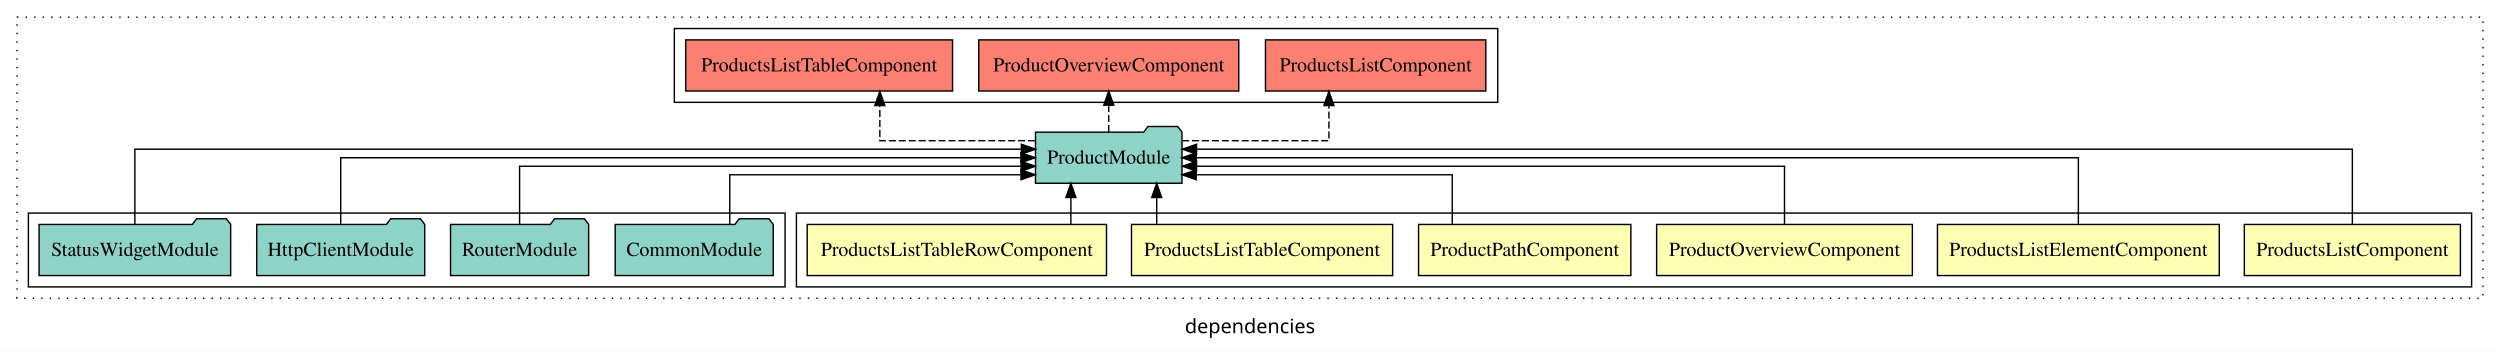
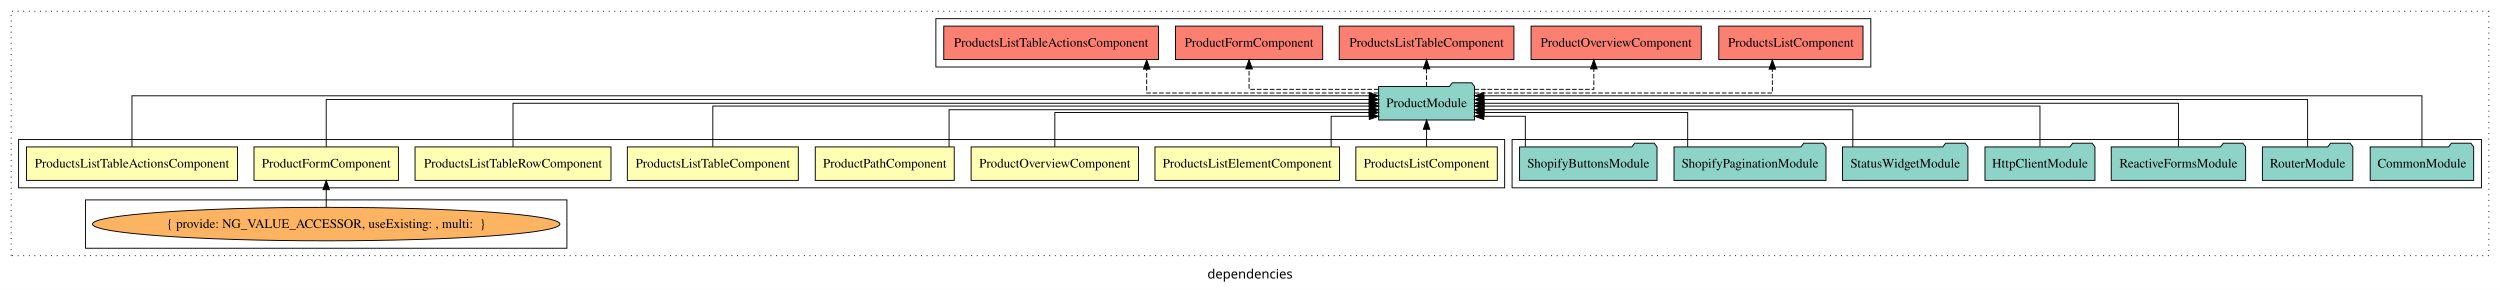
- <svg xmlns="http://www.w3.org/2000/svg" width="1761pt" height="247pt" viewBox="0.00 0.00 1761.00 246.80">
-   <g id="graph0" class="graph" transform="scale(1 1) rotate(0) translate(4 242.8)">
-     <polygon fill="white" stroke="transparent" points="-4,4 -4,-242.8 1757,-242.8 1757,4 -4,4" />
-     <text text-anchor="middle" x="876.5" y="-8.2" font-family="sans-serif" font-size="14.00">dependencies</text>
+ <svg xmlns="http://www.w3.org/2000/svg" width="2690pt" height="312pt" viewBox="0.00 0.00 2690.00 311.80">
+   <g id="graph0" class="graph" transform="scale(1 1) rotate(0) translate(4 307.8)">
+     <polygon fill="white" stroke="transparent" points="-4,4 -4,-307.8 2686,-307.8 2686,4 -4,4" />
+     <text text-anchor="middle" x="1341" y="-8.2" font-family="sans-serif" font-size="14.00">dependencies</text>
    <g id="clust1" class="cluster">
-       <polygon fill="none" stroke="black" stroke-dasharray="1,5" points="8,-32.8 8,-230.8 1745,-230.8 1745,-32.8 8,-32.8" />
+       <polygon fill="none" stroke="black" stroke-dasharray="1,5" points="8,-32.8 8,-295.8 2674,-295.8 2674,-32.8 8,-32.8" />
    </g>
-     <g id="clust10" class="cluster">
-       <polygon fill="none" stroke="black" points="471,-170.8 471,-222.8 1051,-222.8 1051,-170.8 471,-170.8" />
+     <g id="clust11" class="cluster">
+       <polygon fill="none" stroke="black" points="1623,-105.8 1623,-157.8 2666,-157.8 2666,-105.8 1623,-105.8" />
+     </g>
+     <g id="clust12" class="cluster">
+       <polygon fill="none" stroke="black" points="1003,-235.8 1003,-287.8 2009,-287.8 2009,-235.8 1003,-235.8" />
    </g>
    <g id="clust2" class="cluster">
-       <polygon fill="none" stroke="black" points="557,-40.8 557,-92.8 1737,-92.8 1737,-40.8 557,-40.8" />
+       <polygon fill="none" stroke="black" points="16,-105.8 16,-157.8 1615,-157.8 1615,-105.8 16,-105.8" />
    </g>
    <g id="clust9" class="cluster">
-       <polygon fill="none" stroke="black" points="16,-40.8 16,-92.8 549,-92.8 549,-40.8 16,-40.8" />
+       <polygon fill="none" stroke="black" points="88,-40.8 88,-92.8 606,-92.8 606,-40.8 88,-40.8" />
    </g>
    <g id="node1" class="node">
-       <polygon fill="#ffffb3" stroke="black" points="1729.1,-84.8 1576.9,-84.8 1576.9,-48.8 1729.1,-48.8 1729.1,-84.8" />
-       <text text-anchor="middle" x="1653" y="-62.6" font-family="Times,serif" font-size="14.00">ProductsListComponent</text>
+       <polygon fill="#ffffb3" stroke="black" points="1607.1,-149.8 1454.9,-149.8 1454.9,-113.8 1607.1,-113.8 1607.1,-149.8" />
+       <text text-anchor="middle" x="1531" y="-127.6" font-family="Times,serif" font-size="14.00">ProductsListComponent</text>
+     </g>
+     <g id="node9" class="node">
+       <polygon fill="#8dd3c7" stroke="black" points="1582.6,-214.8 1579.6,-218.8 1558.6,-218.8 1555.6,-214.8 1479.4,-214.8 1479.4,-178.8 1582.6,-178.8 1582.6,-214.8" />
+       <text text-anchor="middle" x="1531" y="-192.6" font-family="Times,serif" font-size="14.00">ProductModule</text>
+     </g>
+     <g id="edge1" class="edge">
+       <path fill="none" stroke="black" d="M1531,-149.91C1531,-149.91 1531,-168.79 1531,-168.79" />
+       <polygon fill="black" stroke="black" points="1527.5,-168.79 1531,-178.79 1534.5,-168.79 1527.5,-168.79" />
+     </g>
+     <g id="node2" class="node">
+       <polygon fill="#ffffb3" stroke="black" points="1437.26,-149.8 1238.74,-149.8 1238.74,-113.8 1437.26,-113.8 1437.26,-149.8" />
+       <text text-anchor="middle" x="1338" y="-127.6" font-family="Times,serif" font-size="14.00">ProductsListElementComponent</text>
+     </g>
+     <g id="edge2" class="edge">
+       <path fill="none" stroke="black" d="M1428.31,-149.92C1428.31,-164.58 1428.31,-182.8 1428.31,-182.8 1428.31,-182.8 1469.35,-182.8 1469.35,-182.8" />
+       <polygon fill="black" stroke="black" points="1469.35,-186.3 1479.35,-182.8 1469.35,-179.3 1469.35,-186.3" />
+     </g>
+     <g id="node3" class="node">
+       <polygon fill="#ffffb3" stroke="black" points="1221.07,-149.8 1040.93,-149.8 1040.93,-113.8 1221.07,-113.8 1221.07,-149.8" />
+       <text text-anchor="middle" x="1131" y="-127.6" font-family="Times,serif" font-size="14.00">ProductOverviewComponent</text>
+     </g>
+     <g id="edge3" class="edge">
+       <path fill="none" stroke="black" d="M1131,-149.81C1131,-165.85 1131,-186.8 1131,-186.8 1131,-186.8 1469.12,-186.8 1469.12,-186.8" />
+       <polygon fill="black" stroke="black" points="1469.12,-190.3 1479.12,-186.8 1469.12,-183.3 1469.12,-190.3" />
+     </g>
+     <g id="node4" class="node">
+       <polygon fill="#ffffb3" stroke="black" points="1022.77,-149.8 873.23,-149.8 873.23,-113.8 1022.77,-113.8 1022.77,-149.8" />
+       <text text-anchor="middle" x="948" y="-127.6" font-family="Times,serif" font-size="14.00">ProductPathComponent</text>
+     </g>
+     <g id="edge4" class="edge">
+       <path fill="none" stroke="black" d="M1017.19,-149.83C1017.19,-166.86 1017.19,-189.8 1017.19,-189.8 1017.19,-189.8 1469.38,-189.8 1469.38,-189.8" />
+       <polygon fill="black" stroke="black" points="1469.38,-193.3 1479.38,-189.8 1469.38,-186.3 1469.38,-193.3" />
+     </g>
+     <g id="node5" class="node">
+       <polygon fill="#ffffb3" stroke="black" points="854.98,-149.8 671.02,-149.8 671.02,-113.8 854.98,-113.8 854.98,-149.8" />
+       <text text-anchor="middle" x="763" y="-127.6" font-family="Times,serif" font-size="14.00">ProductsListTableComponent</text>
+     </g>
+     <g id="edge5" class="edge">
+       <path fill="none" stroke="black" d="M763,-150.07C763,-168.36 763,-193.8 763,-193.8 763,-193.8 1469.42,-193.8 1469.42,-193.8" />
+       <polygon fill="black" stroke="black" points="1469.42,-197.3 1479.42,-193.8 1469.42,-190.3 1469.42,-197.3" />
+     </g>
+     <g id="node6" class="node">
+       <polygon fill="#ffffb3" stroke="black" points="653.42,-149.8 442.58,-149.8 442.58,-113.8 653.42,-113.8 653.42,-149.8" />
+       <text text-anchor="middle" x="548" y="-127.6" font-family="Times,serif" font-size="14.00">ProductsListTableRowComponent</text>
+     </g>
+     <g id="edge6" class="edge">
+       <path fill="none" stroke="black" d="M548,-149.91C548,-169.14 548,-196.8 548,-196.8 548,-196.8 1469.19,-196.8 1469.19,-196.8" />
+       <polygon fill="black" stroke="black" points="1469.19,-200.3 1479.19,-196.8 1469.19,-193.3 1469.19,-200.3" />
    </g>
    <g id="node7" class="node">
-       <polygon fill="#8dd3c7" stroke="black" points="828.6,-149.8 825.6,-153.8 804.6,-153.8 801.6,-149.8 725.4,-149.8 725.4,-113.8 828.6,-113.8 828.6,-149.8" />
-       <text text-anchor="middle" x="777" y="-127.6" font-family="Times,serif" font-size="14.00">ProductModule</text>
+       <polygon fill="#ffffb3" stroke="black" points="424.71,-149.8 269.29,-149.8 269.29,-113.8 424.71,-113.8 424.71,-149.8" />
+       <text text-anchor="middle" x="347" y="-127.6" font-family="Times,serif" font-size="14.00">ProductFormComponent</text>
    </g>
-     <g id="edge1" class="edge">
-       <path fill="none" stroke="black" d="M1653,-85.08C1653,-106.12 1653,-137.8 1653,-137.8 1653,-137.8 838.85,-137.8 838.85,-137.8" />
-       <polygon fill="black" stroke="black" points="838.85,-134.3 828.85,-137.8 838.85,-141.3 838.85,-134.3" />
+     <g id="edge7" class="edge">
+       <path fill="none" stroke="black" d="M347,-149.93C347,-170.37 347,-200.8 347,-200.8 347,-200.8 1469.36,-200.8 1469.36,-200.8" />
+       <polygon fill="black" stroke="black" points="1469.36,-204.3 1479.36,-200.8 1469.36,-197.3 1469.36,-204.3" />
    </g>
-     <g id="node2" class="node">
-       <polygon fill="#ffffb3" stroke="black" points="1559.26,-84.8 1360.74,-84.8 1360.74,-48.8 1559.26,-48.8 1559.26,-84.8" />
-       <text text-anchor="middle" x="1460" y="-62.6" font-family="Times,serif" font-size="14.00">ProductsListElementComponent</text>
+     <g id="node8" class="node">
+       <polygon fill="#ffffb3" stroke="black" points="251.52,-149.8 24.48,-149.8 24.48,-113.8 251.52,-113.8 251.52,-149.8" />
+       <text text-anchor="middle" x="138" y="-127.6" font-family="Times,serif" font-size="14.00">ProductsListTableActionsComponent</text>
    </g>
-     <g id="edge2" class="edge">
-       <path fill="none" stroke="black" d="M1460,-84.91C1460,-104.14 1460,-131.8 1460,-131.8 1460,-131.8 838.62,-131.8 838.62,-131.8" />
-       <polygon fill="black" stroke="black" points="838.62,-128.3 828.62,-131.8 838.62,-135.3 838.62,-128.3" />
+     <g id="edge9" class="edge">
+       <path fill="none" stroke="black" d="M138,-149.84C138,-171.46 138,-204.8 138,-204.8 138,-204.8 1469.35,-204.8 1469.35,-204.8" />
+       <polygon fill="black" stroke="black" points="1469.35,-208.3 1479.35,-204.8 1469.35,-201.3 1469.35,-208.3" />
    </g>
-     <g id="node3" class="node">
-       <polygon fill="#ffffb3" stroke="black" points="1343.07,-84.8 1162.93,-84.8 1162.93,-48.8 1343.07,-48.8 1343.07,-84.8" />
-       <text text-anchor="middle" x="1253" y="-62.6" font-family="Times,serif" font-size="14.00">ProductOverviewComponent</text>
+     <g id="node18" class="node">
+       <polygon fill="#fb8072" stroke="black" points="2000.6,-279.8 1845.4,-279.8 1845.4,-243.8 2000.6,-243.8 2000.6,-279.8" />
+       <text text-anchor="middle" x="1923" y="-257.6" font-family="Times,serif" font-size="14.00">ProductsListComponent </text>
    </g>
-     <g id="edge3" class="edge">
-       <path fill="none" stroke="black" d="M1253,-84.82C1253,-102.17 1253,-125.8 1253,-125.8 1253,-125.8 838.85,-125.8 838.85,-125.8" />
-       <polygon fill="black" stroke="black" points="838.85,-122.3 828.85,-125.8 838.85,-129.3 838.85,-122.3" />
+     <g id="edge17" class="edge">
+       <path fill="none" stroke="black" stroke-dasharray="5,2" d="M1582.73,-207.8C1684.96,-207.8 1903.04,-207.8 1903.04,-207.8 1903.04,-207.8 1903.04,-233.52 1903.04,-233.52" />
+       <polygon fill="black" stroke="black" points="1899.54,-233.52 1903.04,-243.52 1906.54,-233.52 1899.54,-233.52" />
    </g>
-     <g id="node4" class="node">
-       <polygon fill="#ffffb3" stroke="black" points="1144.77,-84.8 995.23,-84.8 995.23,-48.8 1144.77,-48.8 1144.77,-84.8" />
-       <text text-anchor="middle" x="1070" y="-62.6" font-family="Times,serif" font-size="14.00">ProductPathComponent</text>
+     <g id="node19" class="node">
+       <polygon fill="#fb8072" stroke="black" points="1826.57,-279.8 1643.43,-279.8 1643.43,-243.8 1826.57,-243.8 1826.57,-279.8" />
+       <text text-anchor="middle" x="1735" y="-257.6" font-family="Times,serif" font-size="14.00">ProductOverviewComponent </text>
    </g>
-     <g id="edge4" class="edge">
-       <path fill="none" stroke="black" d="M1018.96,-85.04C1018.96,-100.37 1018.96,-119.8 1018.96,-119.8 1018.96,-119.8 838.61,-119.8 838.61,-119.8" />
-       <polygon fill="black" stroke="black" points="838.61,-116.3 828.61,-119.8 838.61,-123.3 838.61,-116.3" />
+     <g id="edge18" class="edge">
+       <path fill="none" stroke="black" stroke-dasharray="5,2" d="M1582.57,-211.8C1635.75,-211.8 1710.97,-211.8 1710.97,-211.8 1710.97,-211.8 1710.97,-233.75 1710.97,-233.75" />
+       <polygon fill="black" stroke="black" points="1707.47,-233.75 1710.97,-243.75 1714.47,-233.75 1707.47,-233.75" />
    </g>
-     <g id="node5" class="node">
-       <polygon fill="#ffffb3" stroke="black" points="976.98,-84.8 793.02,-84.8 793.02,-48.8 976.98,-48.8 976.98,-84.8" />
-       <text text-anchor="middle" x="885" y="-62.6" font-family="Times,serif" font-size="14.00">ProductsListTableComponent</text>
+     <g id="node20" class="node">
+       <polygon fill="#fb8072" stroke="black" points="1624.98,-279.8 1437.02,-279.8 1437.02,-243.8 1624.98,-243.8 1624.98,-279.8" />
+       <text text-anchor="middle" x="1531" y="-257.6" font-family="Times,serif" font-size="14.00">ProductsListTableComponent </text>
    </g>
-     <g id="edge5" class="edge">
-       <path fill="none" stroke="black" d="M810.78,-84.91C810.78,-84.91 810.78,-103.79 810.78,-103.79" />
-       <polygon fill="black" stroke="black" points="807.28,-103.79 810.78,-113.79 814.28,-103.79 807.28,-103.79" />
+     <g id="edge19" class="edge">
+       <path fill="none" stroke="black" stroke-dasharray="5,2" d="M1531,-214.91C1531,-214.91 1531,-233.79 1531,-233.79" />
+       <polygon fill="black" stroke="black" points="1527.5,-233.79 1531,-243.79 1534.5,-233.79 1527.5,-233.79" />
    </g>
-     <g id="node6" class="node">
-       <polygon fill="#ffffb3" stroke="black" points="775.42,-84.8 564.58,-84.8 564.58,-48.8 775.42,-48.8 775.42,-84.8" />
-       <text text-anchor="middle" x="670" y="-62.6" font-family="Times,serif" font-size="14.00">ProductsListTableRowComponent</text>
+     <g id="node21" class="node">
+       <polygon fill="#fb8072" stroke="black" points="1419.21,-279.8 1260.79,-279.8 1260.79,-243.8 1419.21,-243.8 1419.21,-279.8" />
+       <text text-anchor="middle" x="1340" y="-257.6" font-family="Times,serif" font-size="14.00">ProductFormComponent </text>
    </g>
-     <g id="edge6" class="edge">
-       <path fill="none" stroke="black" d="M750.33,-84.91C750.33,-84.91 750.33,-103.79 750.33,-103.79" />
-       <polygon fill="black" stroke="black" points="746.83,-103.79 750.33,-113.79 753.83,-103.79 746.83,-103.79" />
+     <g id="edge20" class="edge">
+       <path fill="none" stroke="black" stroke-dasharray="5,2" d="M1479.31,-211.8C1422.75,-211.8 1340,-211.8 1340,-211.8 1340,-211.8 1340,-233.75 1340,-233.75" />
+       <polygon fill="black" stroke="black" points="1336.5,-233.75 1340,-243.75 1343.5,-233.75 1336.5,-233.75" />
+     </g>
+     <g id="node22" class="node">
+       <polygon fill="#fb8072" stroke="black" points="1242.52,-279.8 1011.48,-279.8 1011.48,-243.8 1242.52,-243.8 1242.52,-279.8" />
+       <text text-anchor="middle" x="1127" y="-257.6" font-family="Times,serif" font-size="14.00">ProductsListTableActionsComponent </text>
+     </g>
+     <g id="edge21" class="edge">
+       <path fill="none" stroke="black" stroke-dasharray="5,2" d="M1479.23,-207.8C1393.12,-207.8 1229.83,-207.8 1229.83,-207.8 1229.83,-207.8 1229.83,-233.52 1229.83,-233.52" />
+       <polygon fill="black" stroke="black" points="1226.33,-233.52 1229.83,-243.52 1233.33,-233.52 1226.33,-233.52" />
+     </g>
+     <g id="node10" class="node">
+       <ellipse fill="#fdb462" stroke="black" cx="347" cy="-66.8" rx="251.5" ry="18" />
+       <text text-anchor="middle" x="347" y="-62.6" font-family="Times,serif" font-size="14.00">{ provide: NG_VALUE_ACCESSOR, useExisting: , multi:  }</text>
+     </g>
+     <g id="edge8" class="edge">
+       <path fill="none" stroke="black" d="M347,-84.91C347,-84.91 347,-103.79 347,-103.79" />
+       <polygon fill="black" stroke="black" points="343.5,-103.79 347,-113.79 350.5,-103.79 343.5,-103.79" />
+     </g>
+     <g id="node11" class="node">
+       <polygon fill="#8dd3c7" stroke="black" points="2657.67,-149.8 2654.67,-153.8 2633.67,-153.8 2630.67,-149.8 2546.33,-149.8 2546.33,-113.8 2657.67,-113.8 2657.67,-149.8" />
+       <text text-anchor="middle" x="2602" y="-127.6" font-family="Times,serif" font-size="14.00">CommonModule</text>
+     </g>
+     <g id="edge10" class="edge">
+       <path fill="none" stroke="black" d="M2602,-149.84C2602,-171.46 2602,-204.8 2602,-204.8 2602,-204.8 1592.66,-204.8 1592.66,-204.8" />
+       <polygon fill="black" stroke="black" points="1592.66,-201.3 1582.66,-204.8 1592.66,-208.3 1592.66,-201.3" />
    </g>
    <g id="node12" class="node">
-       <polygon fill="#fb8072" stroke="black" points="1042.6,-214.8 887.4,-214.8 887.4,-178.8 1042.6,-178.8 1042.6,-214.8" />
-       <text text-anchor="middle" x="965" y="-192.6" font-family="Times,serif" font-size="14.00">ProductsListComponent </text>
+       <polygon fill="#8dd3c7" stroke="black" points="2527.65,-149.8 2524.65,-153.8 2503.65,-153.8 2500.65,-149.8 2430.35,-149.8 2430.35,-113.8 2527.65,-113.8 2527.65,-149.8" />
+       <text text-anchor="middle" x="2479" y="-127.6" font-family="Times,serif" font-size="14.00">RouterModule</text>
    </g>
    <g id="edge11" class="edge">
-       <path fill="none" stroke="black" stroke-dasharray="5,2" d="M828.64,-143.8C873.76,-143.8 932.09,-143.8 932.09,-143.8 932.09,-143.8 932.09,-168.56 932.09,-168.56" />
-       <polygon fill="black" stroke="black" points="928.59,-168.56 932.09,-178.56 935.59,-168.56 928.59,-168.56" />
+       <path fill="none" stroke="black" d="M2479,-149.93C2479,-170.37 2479,-200.8 2479,-200.8 2479,-200.8 1592.64,-200.8 1592.64,-200.8" />
+       <polygon fill="black" stroke="black" points="1592.64,-197.3 1582.64,-200.8 1592.64,-204.3 1592.64,-197.3" />
    </g>
    <g id="node13" class="node">
-       <polygon fill="#fb8072" stroke="black" points="868.57,-214.8 685.43,-214.8 685.43,-178.8 868.57,-178.8 868.57,-214.8" />
-       <text text-anchor="middle" x="777" y="-192.6" font-family="Times,serif" font-size="14.00">ProductOverviewComponent </text>
+       <polygon fill="#8dd3c7" stroke="black" points="2412.3,-149.8 2409.3,-153.8 2388.3,-153.8 2385.3,-149.8 2267.7,-149.8 2267.7,-113.8 2412.3,-113.8 2412.3,-149.8" />
+       <text text-anchor="middle" x="2340" y="-127.6" font-family="Times,serif" font-size="14.00">ReactiveFormsModule</text>
    </g>
    <g id="edge12" class="edge">
-       <path fill="none" stroke="black" stroke-dasharray="5,2" d="M777,-149.91C777,-149.91 777,-168.79 777,-168.79" />
-       <polygon fill="black" stroke="black" points="773.5,-168.79 777,-178.79 780.5,-168.79 773.5,-168.79" />
+       <path fill="none" stroke="black" d="M2340,-149.91C2340,-169.14 2340,-196.8 2340,-196.8 2340,-196.8 1592.84,-196.8 1592.84,-196.8" />
+       <polygon fill="black" stroke="black" points="1592.84,-193.3 1582.84,-196.8 1592.84,-200.3 1592.84,-193.3" />
    </g>
    <g id="node14" class="node">
-       <polygon fill="#fb8072" stroke="black" points="666.98,-214.8 479.02,-214.8 479.02,-178.8 666.98,-178.8 666.98,-214.8" />
-       <text text-anchor="middle" x="573" y="-192.6" font-family="Times,serif" font-size="14.00">ProductsListTableComponent </text>
+       <polygon fill="#8dd3c7" stroke="black" points="2250.16,-149.8 2247.16,-153.8 2226.16,-153.8 2223.16,-149.8 2131.84,-149.8 2131.84,-113.8 2250.16,-113.8 2250.16,-149.8" />
+       <text text-anchor="middle" x="2191" y="-127.6" font-family="Times,serif" font-size="14.00">HttpClientModule</text>
    </g>
    <g id="edge13" class="edge">
-       <path fill="none" stroke="black" stroke-dasharray="5,2" d="M725.1,-143.8C677.96,-143.8 615.76,-143.8 615.76,-143.8 615.76,-143.8 615.76,-168.56 615.76,-168.56" />
-       <polygon fill="black" stroke="black" points="612.26,-168.56 615.76,-178.56 619.26,-168.56 612.26,-168.56" />
+       <path fill="none" stroke="black" d="M2191,-150.07C2191,-168.36 2191,-193.8 2191,-193.8 2191,-193.8 1592.79,-193.8 1592.79,-193.8" />
+       <polygon fill="black" stroke="black" points="1592.79,-190.3 1582.79,-193.8 1592.79,-197.3 1592.79,-190.3" />
    </g>
-     <g id="node8" class="node">
-       <polygon fill="#8dd3c7" stroke="black" points="540.67,-84.8 537.67,-88.8 516.67,-88.8 513.67,-84.8 429.33,-84.8 429.33,-48.8 540.67,-48.8 540.67,-84.8" />
-       <text text-anchor="middle" x="485" y="-62.6" font-family="Times,serif" font-size="14.00">CommonModule</text>
+     <g id="node15" class="node">
+       <polygon fill="#8dd3c7" stroke="black" points="2113.48,-149.8 2110.48,-153.8 2089.48,-153.8 2086.48,-149.8 1978.52,-149.8 1978.52,-113.8 2113.48,-113.8 2113.48,-149.8" />
+       <text text-anchor="middle" x="2046" y="-127.6" font-family="Times,serif" font-size="14.00">StatusWidgetModule</text>
    </g>
-     <g id="edge7" class="edge">
-       <path fill="none" stroke="black" d="M510.05,-85.04C510.05,-100.37 510.05,-119.8 510.05,-119.8 510.05,-119.8 715.21,-119.8 715.21,-119.8" />
-       <polygon fill="black" stroke="black" points="715.21,-123.3 725.21,-119.8 715.21,-116.3 715.21,-123.3" />
+     <g id="edge14" class="edge">
+       <path fill="none" stroke="black" d="M1989.66,-149.83C1989.66,-166.86 1989.66,-189.8 1989.66,-189.8 1989.66,-189.8 1592.72,-189.8 1592.72,-189.8" />
+       <polygon fill="black" stroke="black" points="1592.72,-186.3 1582.72,-189.8 1592.72,-193.3 1592.72,-186.3" />
    </g>
-     <g id="node9" class="node">
-       <polygon fill="#8dd3c7" stroke="black" points="410.65,-84.8 407.65,-88.8 386.65,-88.8 383.65,-84.8 313.35,-84.8 313.35,-48.8 410.65,-48.8 410.65,-84.8" />
-       <text text-anchor="middle" x="362" y="-62.6" font-family="Times,serif" font-size="14.00">RouterModule</text>
+     <g id="node16" class="node">
+       <polygon fill="#8dd3c7" stroke="black" points="1960.77,-149.8 1957.77,-153.8 1936.77,-153.8 1933.77,-149.8 1797.23,-149.8 1797.23,-113.8 1960.77,-113.8 1960.77,-149.8" />
+       <text text-anchor="middle" x="1879" y="-127.6" font-family="Times,serif" font-size="14.00">ShopifyPaginationModule</text>
    </g>
-     <g id="edge8" class="edge">
-       <path fill="none" stroke="black" d="M362,-84.82C362,-102.17 362,-125.8 362,-125.8 362,-125.8 715.28,-125.8 715.28,-125.8" />
-       <polygon fill="black" stroke="black" points="715.28,-129.3 725.28,-125.8 715.28,-122.3 715.28,-129.3" />
+     <g id="edge15" class="edge">
+       <path fill="none" stroke="black" d="M1811.95,-149.81C1811.95,-165.85 1811.95,-186.8 1811.95,-186.8 1811.95,-186.8 1592.86,-186.8 1592.86,-186.8" />
+       <polygon fill="black" stroke="black" points="1592.86,-183.3 1582.86,-186.8 1592.86,-190.3 1592.86,-183.3" />
    </g>
-     <g id="node10" class="node">
-       <polygon fill="#8dd3c7" stroke="black" points="295.16,-84.8 292.16,-88.8 271.16,-88.8 268.16,-84.8 176.84,-84.8 176.84,-48.8 295.16,-48.8 295.16,-84.8" />
-       <text text-anchor="middle" x="236" y="-62.6" font-family="Times,serif" font-size="14.00">HttpClientModule</text>
+     <g id="node17" class="node">
+       <polygon fill="#8dd3c7" stroke="black" points="1778.95,-149.8 1775.95,-153.8 1754.95,-153.8 1751.95,-149.8 1631.05,-149.8 1631.05,-113.8 1778.95,-113.8 1778.95,-149.8" />
+       <text text-anchor="middle" x="1705" y="-127.6" font-family="Times,serif" font-size="14.00">ShopifyButtonsModule</text>
    </g>
-     <g id="edge9" class="edge">
-       <path fill="none" stroke="black" d="M236,-84.91C236,-104.14 236,-131.8 236,-131.8 236,-131.8 715.13,-131.8 715.13,-131.8" />
-       <polygon fill="black" stroke="black" points="715.13,-135.3 725.13,-131.8 715.13,-128.3 715.13,-135.3" />
-     </g>
-     <g id="node11" class="node">
-       <polygon fill="#8dd3c7" stroke="black" points="158.48,-84.8 155.48,-88.8 134.48,-88.8 131.48,-84.8 23.52,-84.8 23.52,-48.8 158.48,-48.8 158.48,-84.8" />
-       <text text-anchor="middle" x="91" y="-62.6" font-family="Times,serif" font-size="14.00">StatusWidgetModule</text>
-     </g>
-     <g id="edge10" class="edge">
-       <path fill="none" stroke="black" d="M91,-85.08C91,-106.12 91,-137.8 91,-137.8 91,-137.8 715.44,-137.8 715.44,-137.8" />
-       <polygon fill="black" stroke="black" points="715.44,-141.3 725.44,-137.8 715.44,-134.3 715.44,-141.3" />
+     <g id="edge16" class="edge">
+       <path fill="none" stroke="black" d="M1637.24,-149.92C1637.24,-164.58 1637.24,-182.8 1637.24,-182.8 1637.24,-182.8 1592.57,-182.8 1592.57,-182.8" />
+       <polygon fill="black" stroke="black" points="1592.57,-179.3 1582.57,-182.8 1592.57,-186.3 1592.57,-179.3" />
    </g>
  </g>
</svg>
